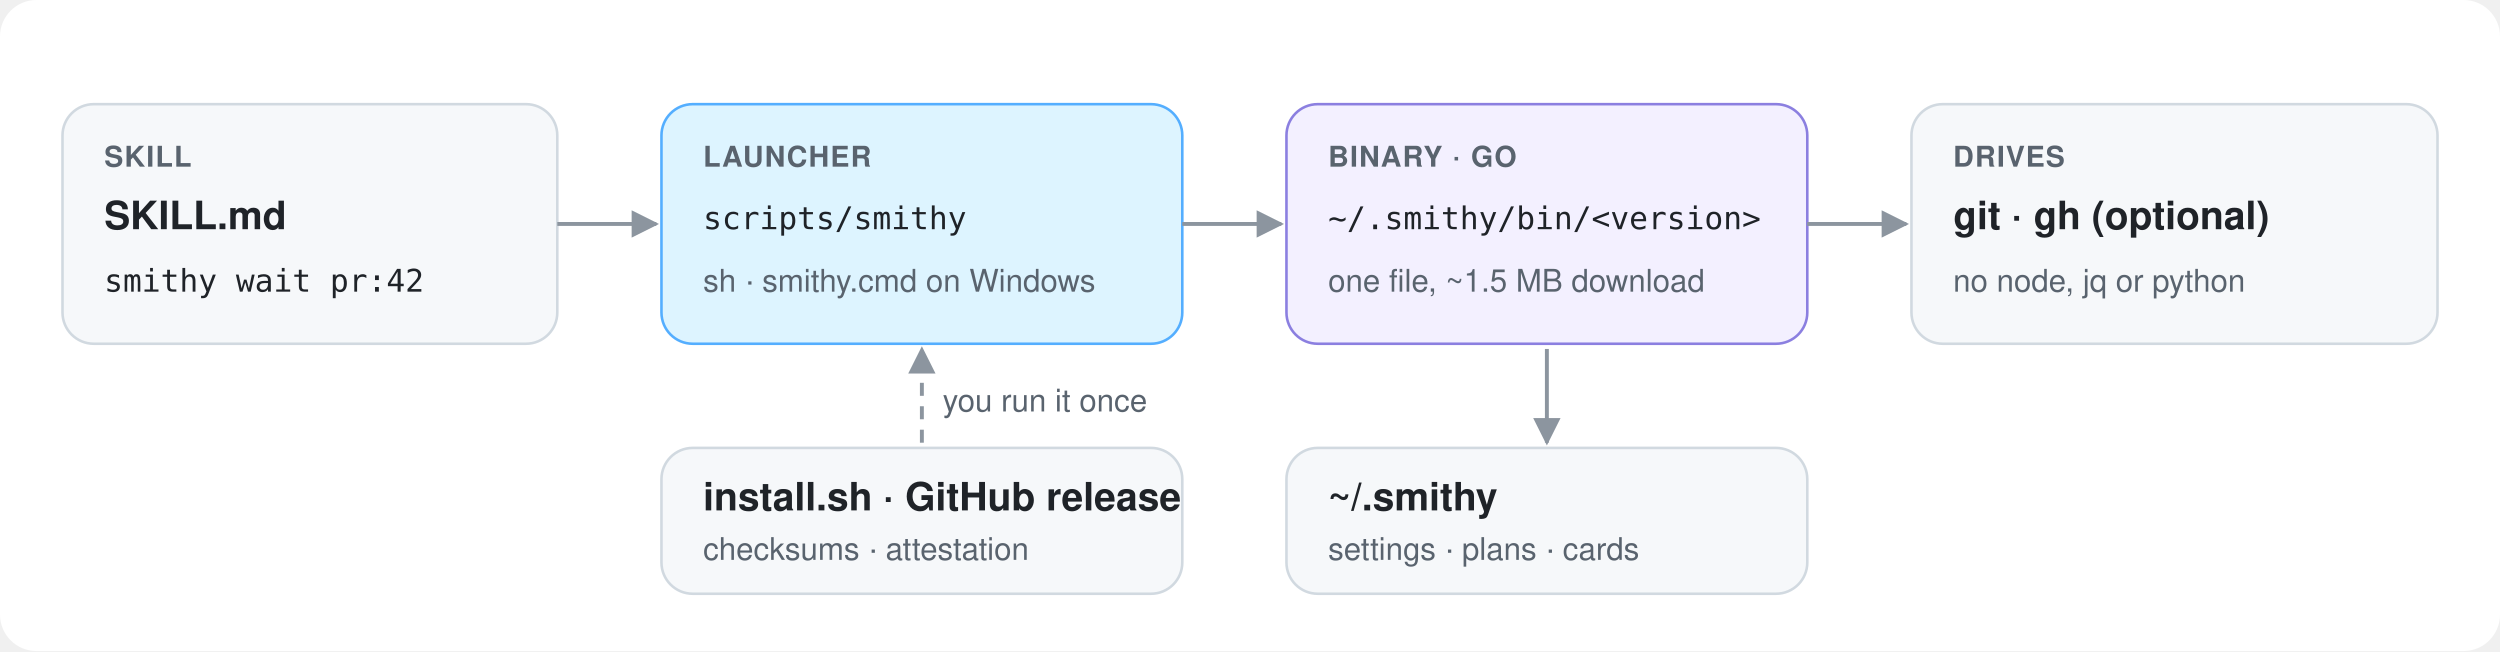
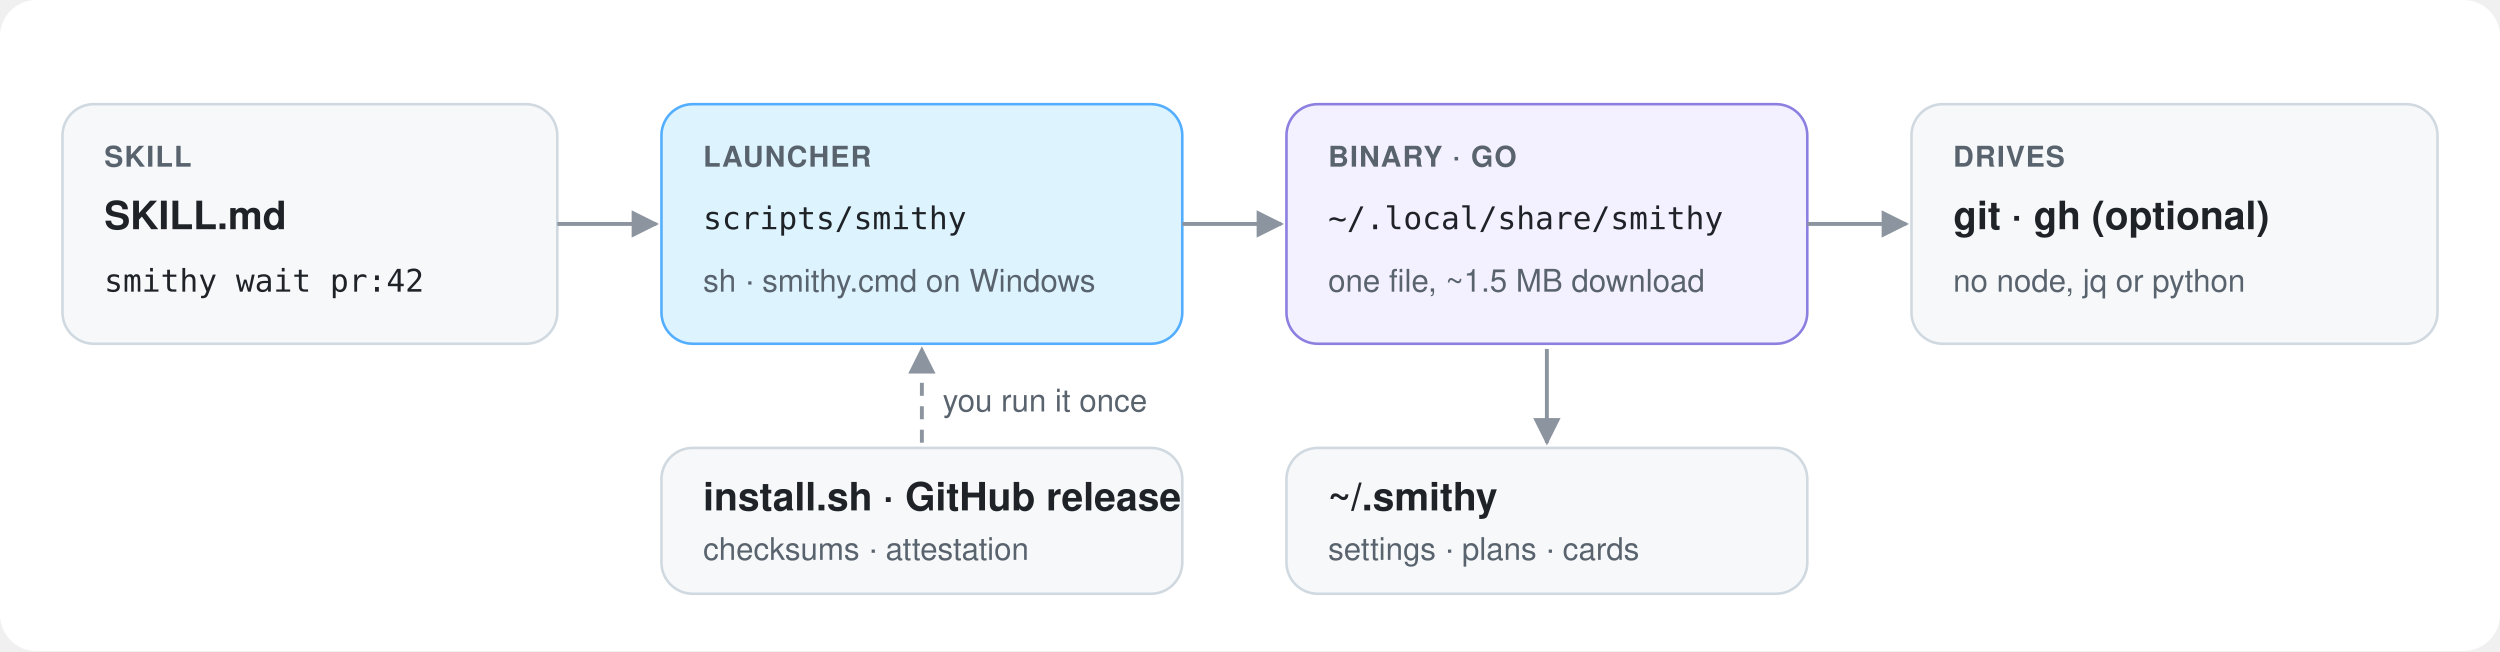
<svg xmlns="http://www.w3.org/2000/svg" width="960" height="250" viewBox="0 0 960 250" role="img" font-family="-apple-system, BlinkMacSystemFont, 'Segoe UI', Helvetica, Arial, sans-serif">
  <style>
    .bg { fill: #ffffff; }
    .t { font-size: 15px; font-weight: 600; fill: #1f2328; }
    .s { font-size: 12px; fill: #59636e; }
    .m { font-size: 12px; font-family: ui-monospace, SFMono-Regular, Menlo, monospace; fill: #1f2328; }
    .k { font-size: 11px; font-weight: 600; letter-spacing: .04em; fill: #59636e; }
    .neutral { fill: #f6f8fa; stroke: #d1d9e0; }
    .accent { fill: #ddf4ff; stroke: #54aeff; }
    .bin { fill: #f3f0ff; stroke: #8b7fe0; }
    .line { stroke: #8c959f; stroke-width: 1.5; fill: none; }
    .dash { stroke: #8c959f; stroke-width: 1.5; fill: none; stroke-dasharray: 5 4; }
    .head { fill: #8c959f; }
    @media (prefers-color-scheme: dark) {
      .bg { fill: #0d1117; }
      .t, .m { fill: #f0f6fc; }
      .s, .k { fill: #9198a1; }
      .neutral { fill: #151b23; stroke: #3d444d; }
      .accent { fill: #0c2d4f; stroke: #4493f8; }
      .bin { fill: #231f3d; stroke: #8b7fe0; }
      .line, .dash { stroke: #656c76; }
      .head { fill: #656c76; }
    }
  </style>
  <defs>
    <marker id="b" viewBox="0 0 10 10" refX="9" refY="5" markerWidth="7" markerHeight="7" orient="auto-start-reverse">
      <path d="M0 0L10 5L0 10z" class="head" />
    </marker>
  </defs>
  <rect class="bg" x="0" y="0" width="960" height="250" rx="14" />
  <rect class="neutral" x="24" y="40" width="190" height="92" rx="12" />
  <text class="k" x="40" y="64">SKILL</text>
  <text class="t" x="40" y="88">SKILL.md</text>
  <text class="m" x="40" y="112">smithy wait pr:42</text>
  <rect class="accent" x="254" y="40" width="200" height="92" rx="12" />
  <text class="k" x="270" y="64">LAUNCHER</text>
  <text class="m" x="270" y="88">scripts/smithy</text>
  <text class="s" x="270" y="112">sh · smithy.cmd on Windows</text>
  <rect class="bin" x="494" y="40" width="200" height="92" rx="12" />
  <text class="k" x="510" y="64">BINARY · GO</text>
-   <text class="m" x="510" y="88">~/.smithy/bin/&lt;version&gt;</text>
+   <text class="m" x="510" y="88">~/.local/share/smithy</text>
  <text class="s" x="510" y="112">one file, ~1.5 MB download</text>
  <rect class="neutral" x="734" y="40" width="202" height="92" rx="12" />
  <text class="k" x="750" y="64">DRIVES</text>
  <text class="t" x="750" y="88">git · gh (optional)</text>
  <text class="s" x="750" y="112">no node, jq or python</text>
  <rect class="neutral" x="254" y="172" width="200" height="56" rx="12" />
  <text class="t" x="270" y="196">install.sh · GitHub release</text>
  <text class="s" x="270" y="215">checksums · attestation</text>
  <rect class="neutral" x="494" y="172" width="200" height="56" rx="12" />
  <text class="t" x="510" y="196">~/.smithy</text>
  <text class="s" x="510" y="215">settings · plans · cards</text>
  <path class="line" d="M214 86H252" marker-end="url(#b)" />
  <path class="line" d="M454 86H492" marker-end="url(#b)" />
  <path class="line" d="M694 86H732" marker-end="url(#b)" />
  <path class="dash" d="M354 170V134" marker-end="url(#b)" />
  <text class="s" x="362" y="158">you run it once</text>
  <path class="line" d="M594 134V170" marker-end="url(#b)" />
</svg>
